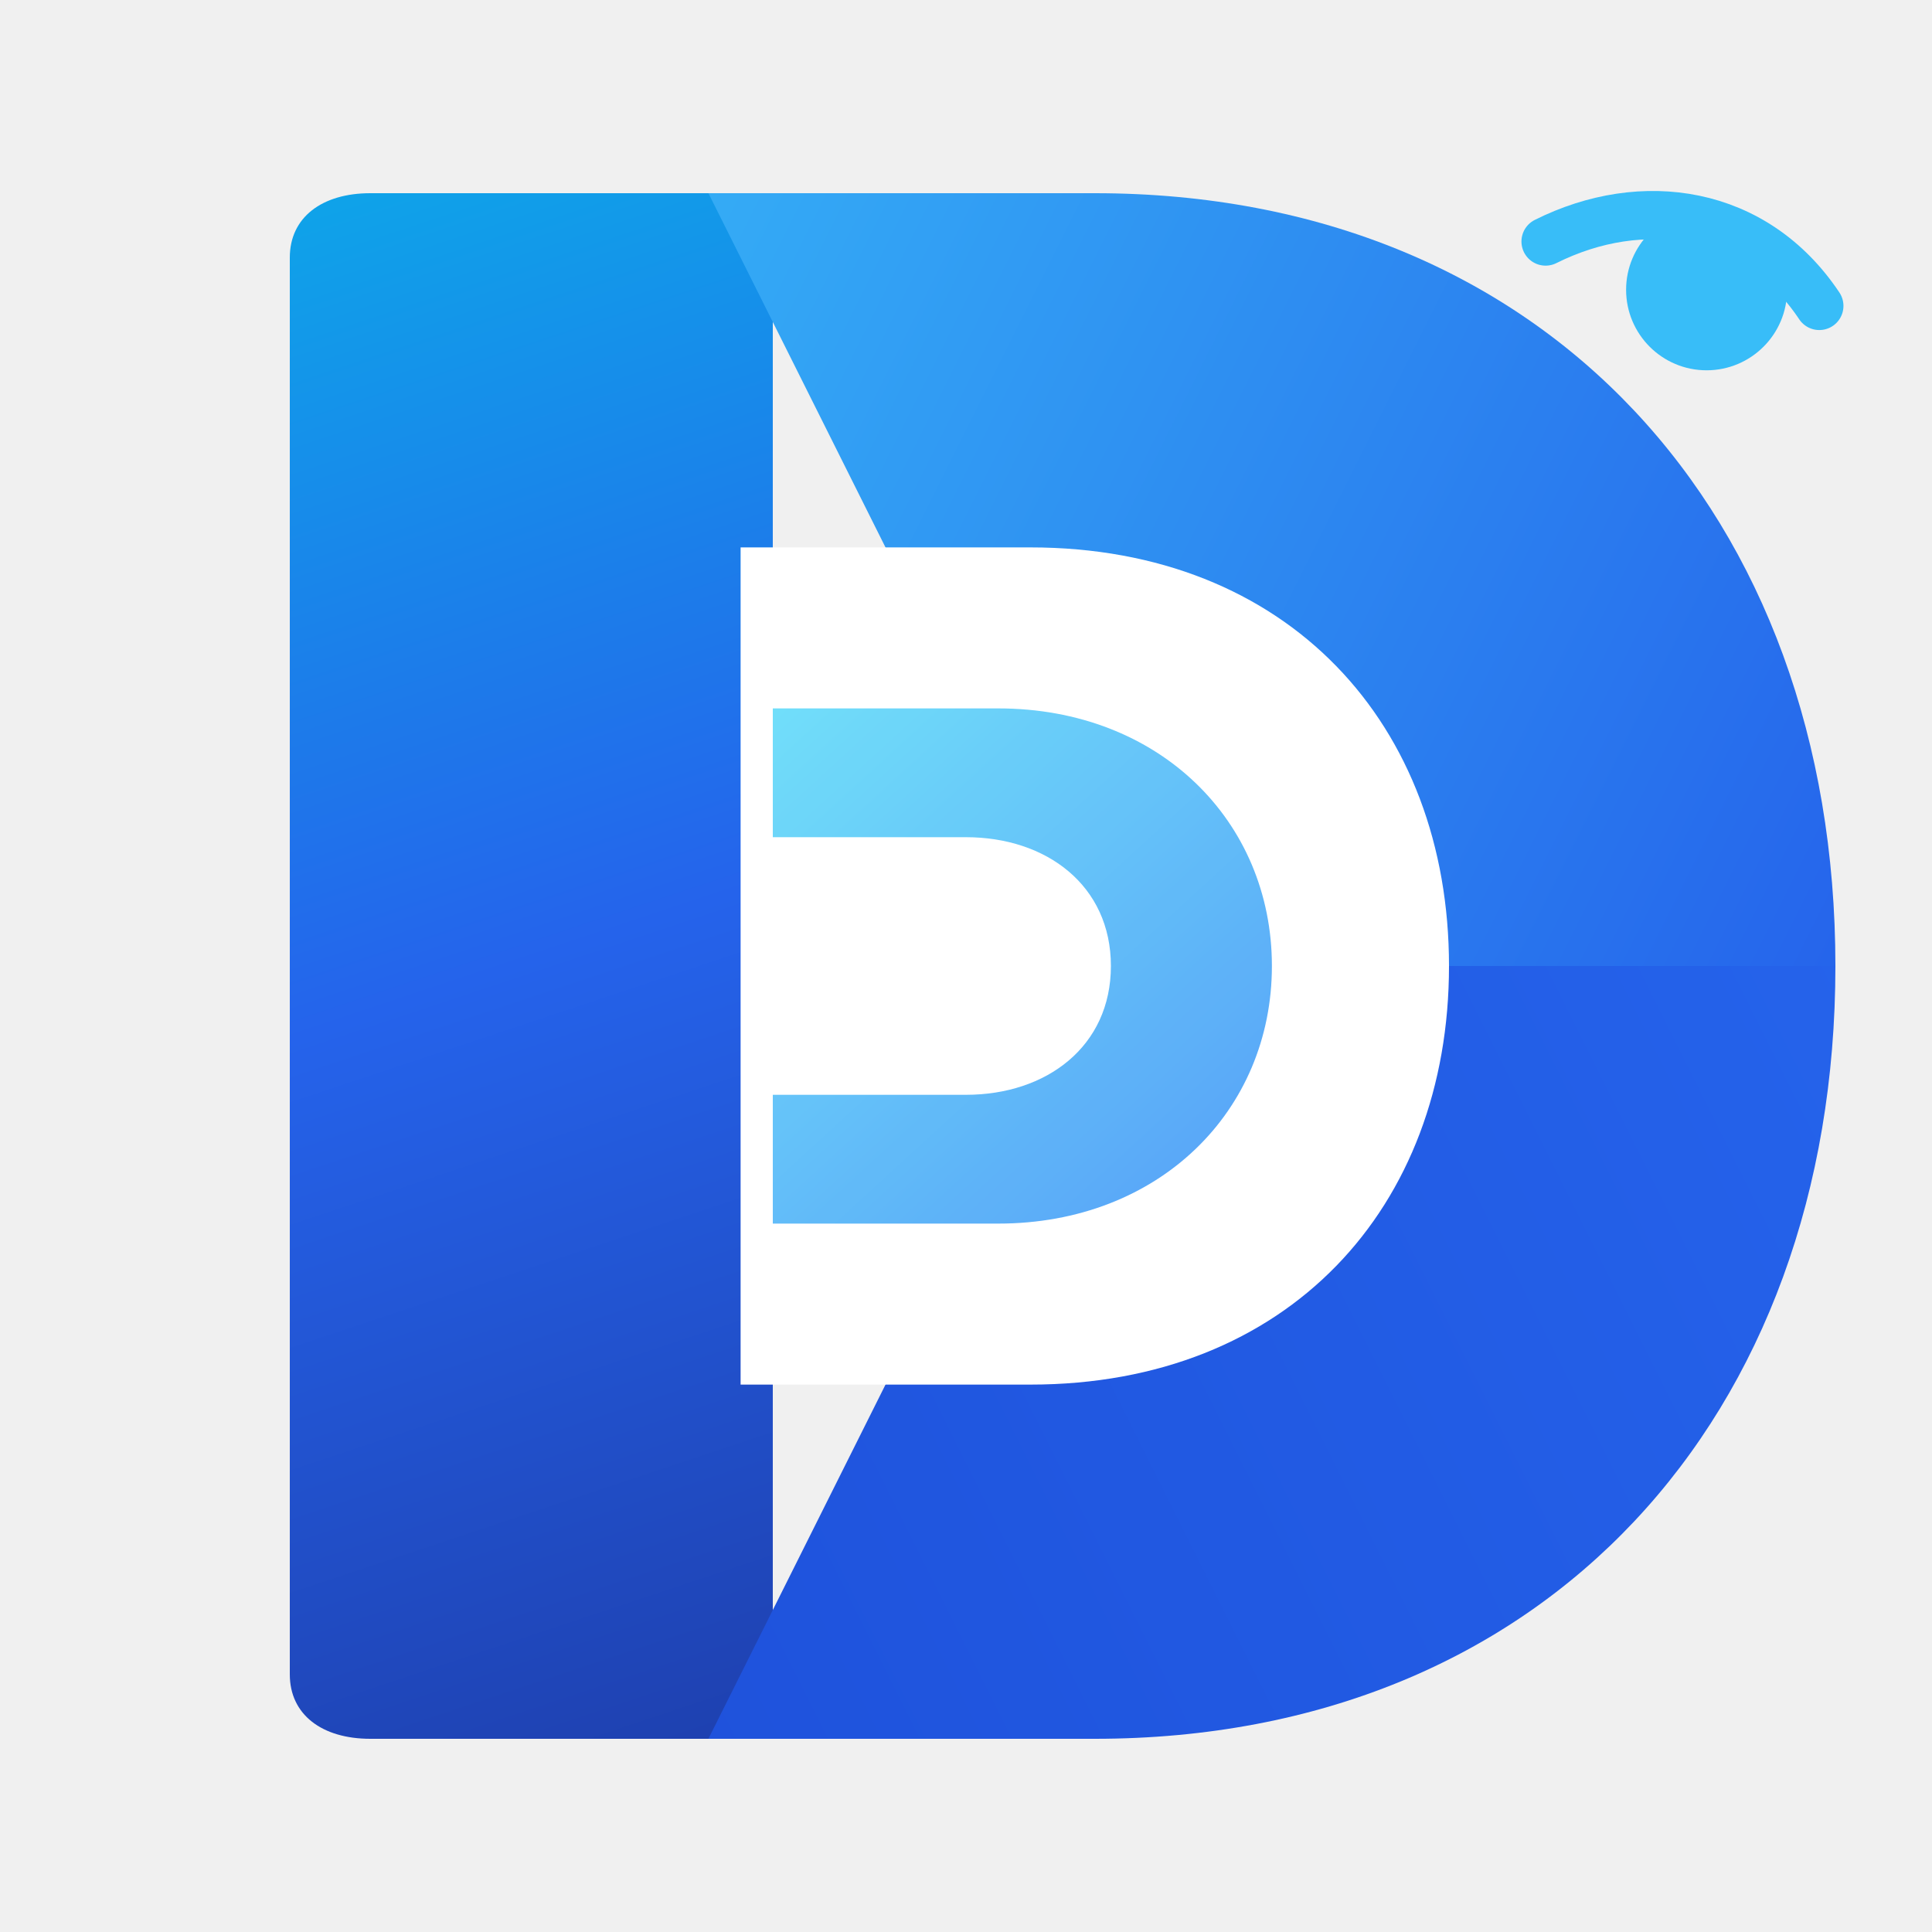
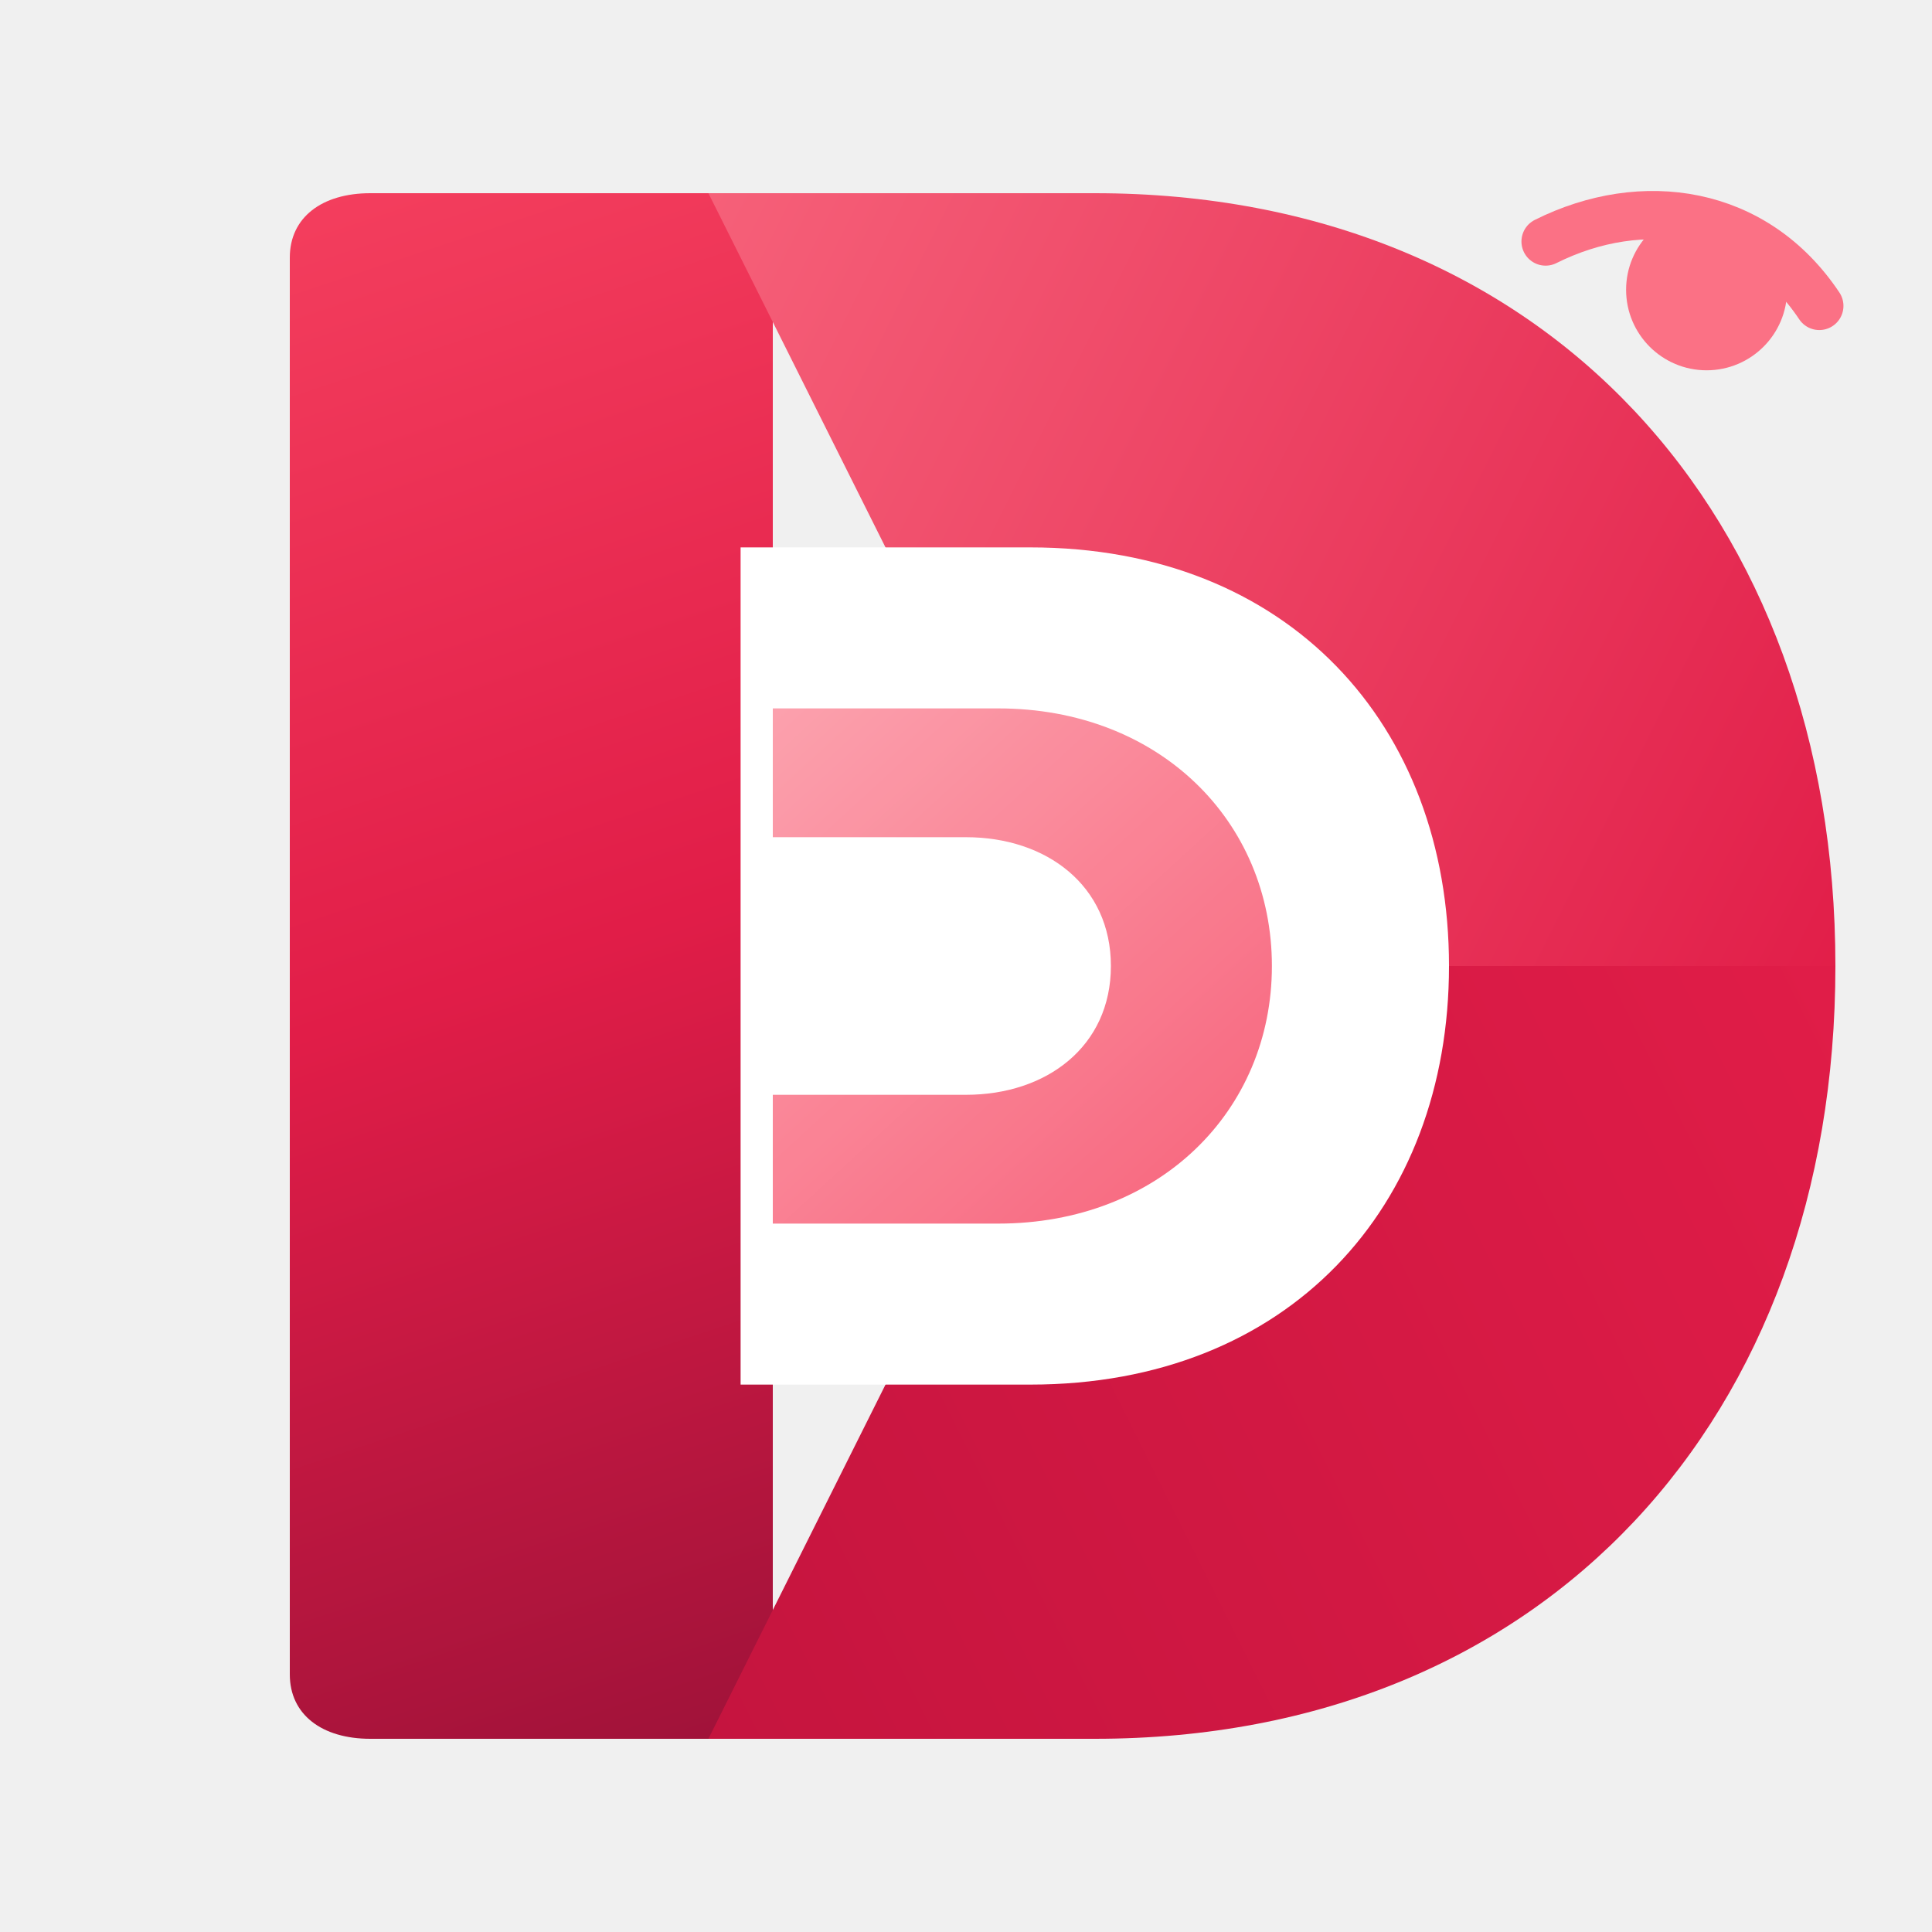
<svg xmlns="http://www.w3.org/2000/svg" viewBox="0 0 120 120" fill="none">
  <defs>
    <linearGradient id="favD_top" x1="20" y1="12" x2="116" y2="60" gradientUnits="userSpaceOnUse">
-       <stop offset="0%" stop-color="#38bdf8" />
-       <stop offset="100%" stop-color="#2563eb" />
+       <stop offset="0%" stop-color="#fb7185" />
+       <stop offset="100%" stop-color="#e11d48" />
    </linearGradient>
    <linearGradient id="favD_bottom" x1="116" y1="60" x2="20" y2="108" gradientUnits="userSpaceOnUse">
-       <stop offset="0%" stop-color="#2563eb" />
-       <stop offset="100%" stop-color="#1d4ed8" />
+       <stop offset="0%" stop-color="#e11d48" />
+       <stop offset="100%" stop-color="#be123c" />
    </linearGradient>
    <linearGradient id="favD_spine" x1="16" y1="12" x2="48" y2="108" gradientUnits="userSpaceOnUse">
-       <stop offset="0%" stop-color="#0ea5e9" />
-       <stop offset="50%" stop-color="#2563eb" />
-       <stop offset="100%" stop-color="#1e40af" />
+       <stop offset="0%" stop-color="#f43f5e" />
+       <stop offset="50%" stop-color="#e11d48" />
+       <stop offset="100%" stop-color="#9f1239" />
    </linearGradient>
    <linearGradient id="favD_core" x1="44" y1="36" x2="88" y2="84" gradientUnits="userSpaceOnUse">
-       <stop offset="0%" stop-color="#67e8f9" />
-       <stop offset="100%" stop-color="#3b82f6" />
+       <stop offset="0%" stop-color="#fda4af" />
+       <stop offset="100%" stop-color="#f43f5e" />
    </linearGradient>
  </defs>
  <path d="M 18 16 C 18 13.5 20 12 23 12 L 48 12 L 48 108 L 23 108 C 20 108 18 106.5 18 104 Z" fill="url(#favD_spine)" />
  <path d="M 44 12 L 68 12 C 96 12 114 32 114 60 L 68 60 L 44 12 Z" fill="url(#favD_top)" />
  <path d="M 114 60 C 114 88 96 108 68 108 L 44 108 L 68 60 L 114 60 Z" fill="url(#favD_bottom)" />
  <path d="M 46 34 L 64 34 C 80 34 90 45 90 60 C 90 75 80 86 64 86 L 46 86 Z" fill="#ffffff" />
  <path d="M 48 44 L 62 44 C 72 44 79 51 79 60 C 79 69 72 76 62 76 L 48 76 Z" fill="url(#favD_core)" opacity="0.9" />
  <path d="M 48 52 L 60 52 C 65 52 69 55 69 60 C 69 65 65 68 60 68 L 48 68 Z" fill="#ffffff" />
-   <circle cx="106" cy="18" r="5" fill="#38bdf8" />
-   <path d="M 96 15 C 102 12 109 13 113 19" stroke="#38bdf8" stroke-width="3" stroke-linecap="round" fill="none" />
+   <circle cx="106" cy="18" r="5" fill="#fb7185" />
+   <path d="M 96 15 C 102 12 109 13 113 19" stroke="#fb7185" stroke-width="3" stroke-linecap="round" fill="none" />
</svg>
